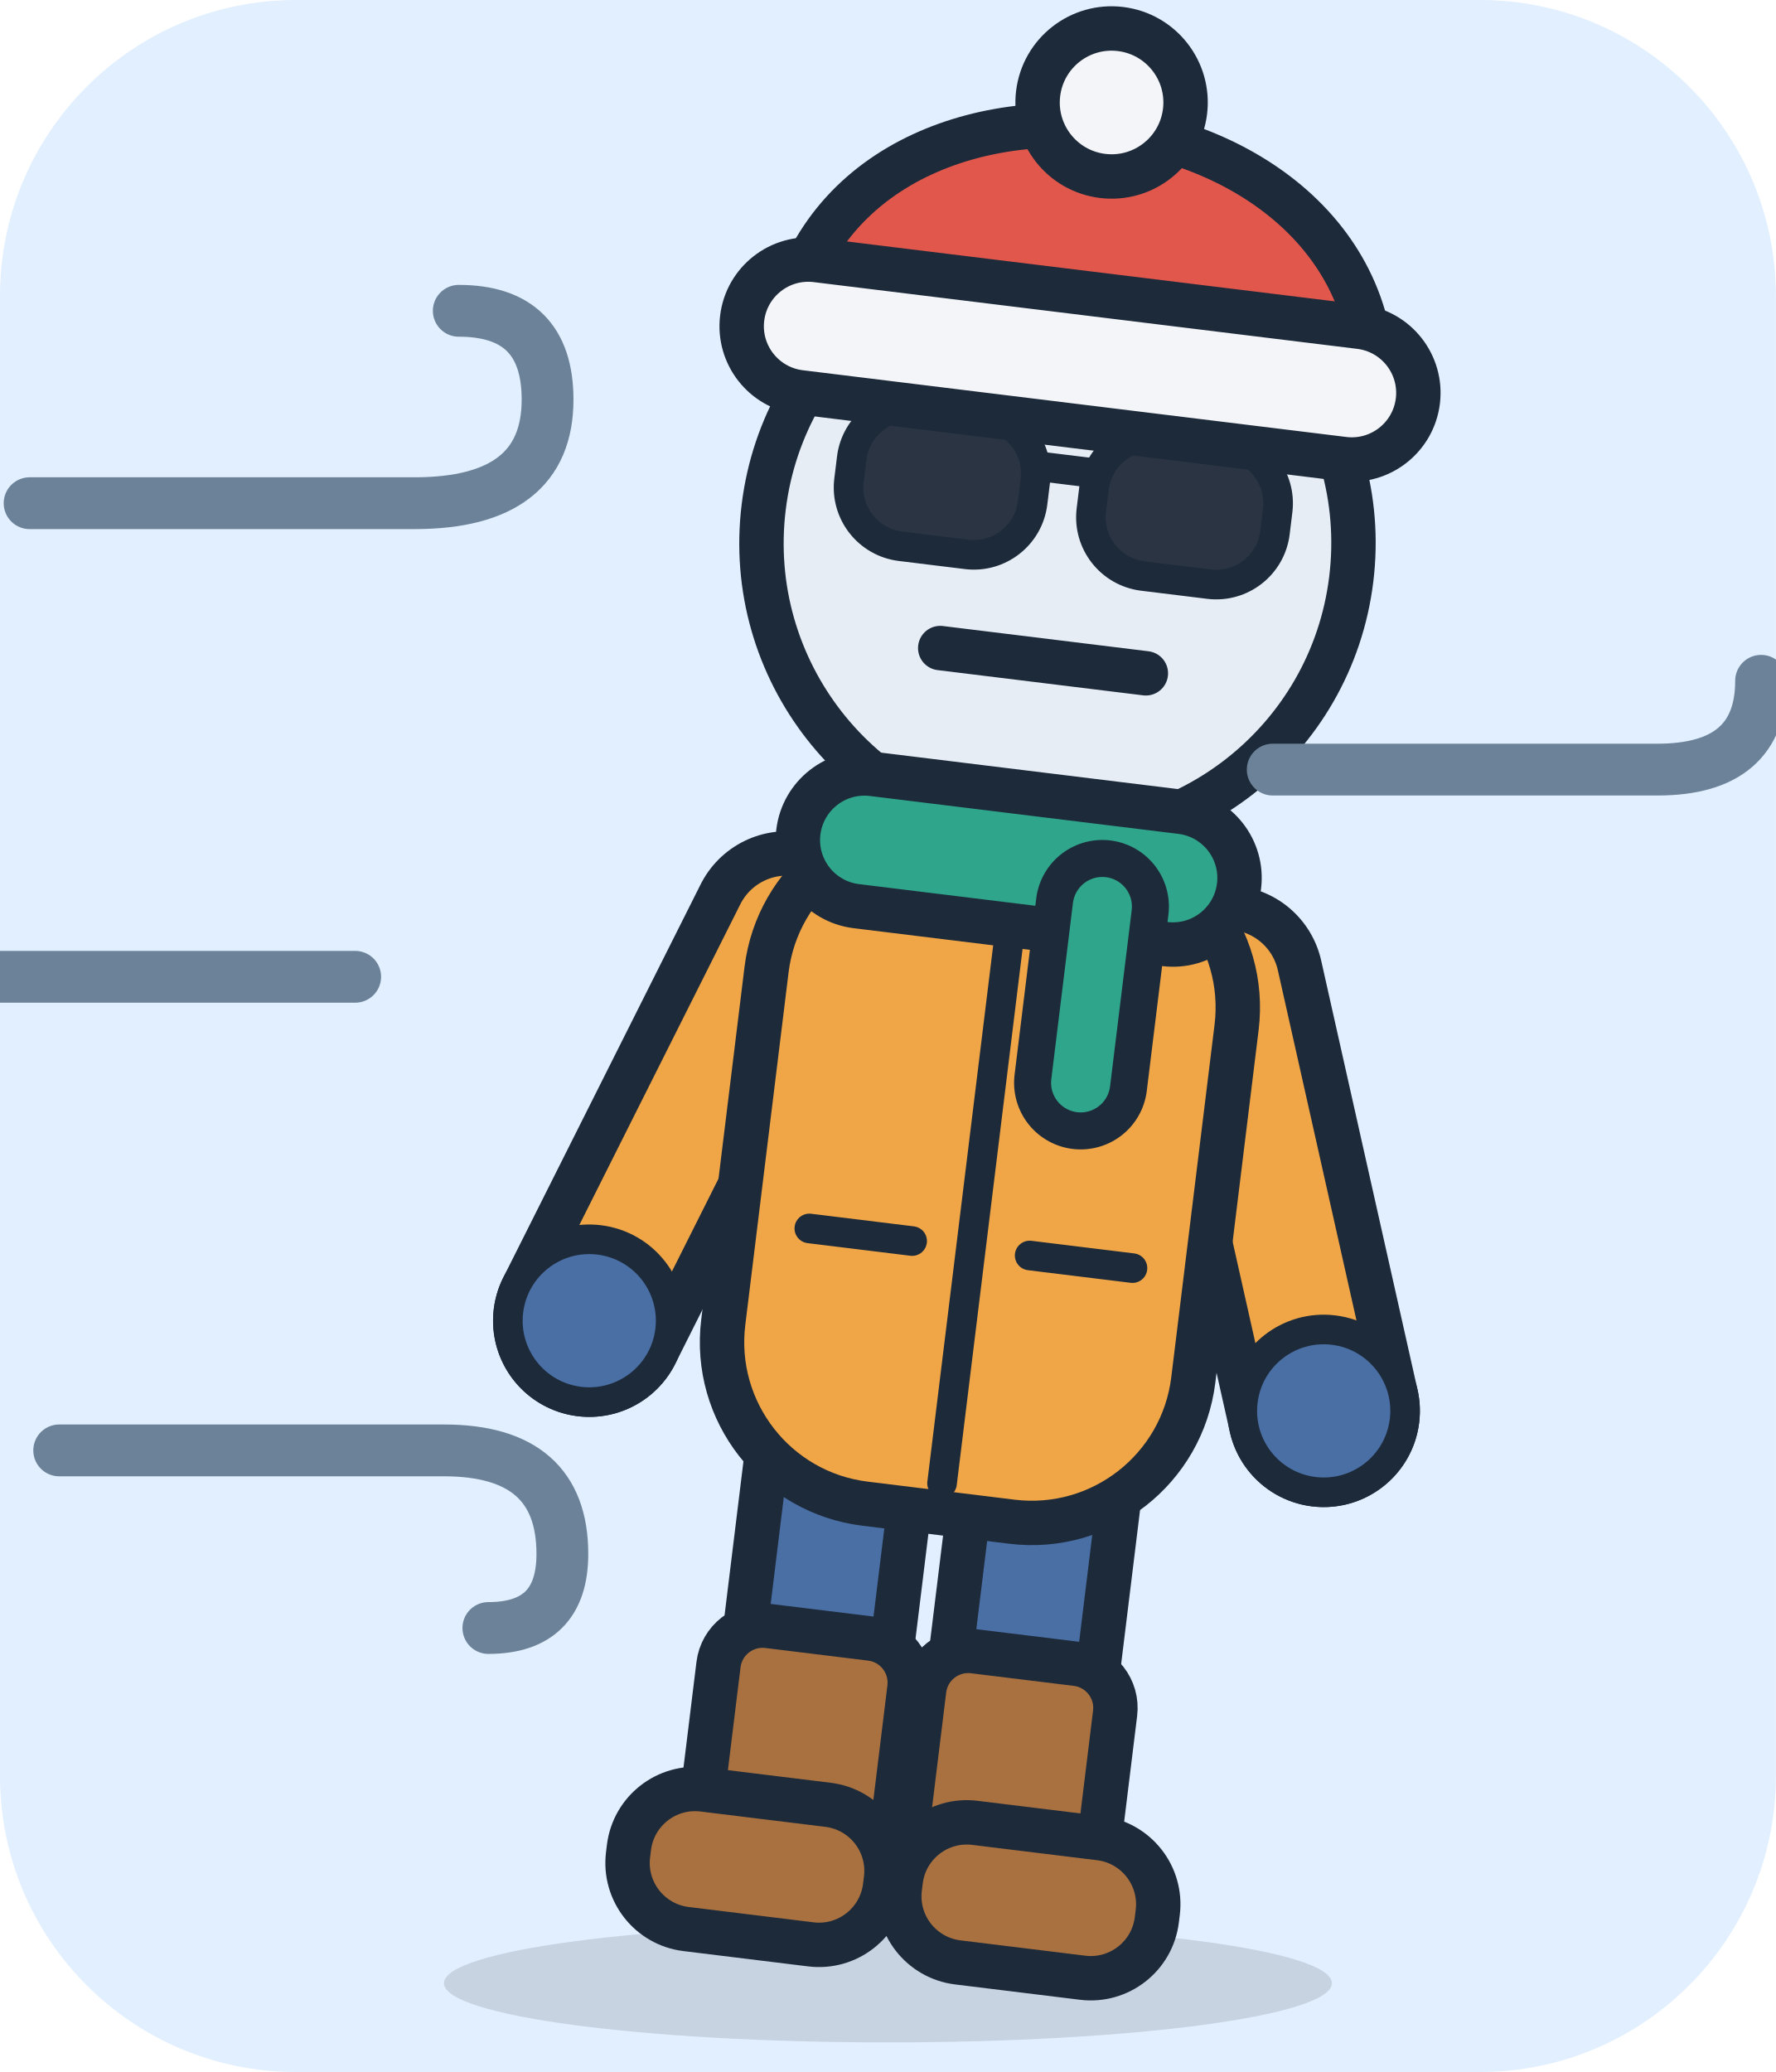
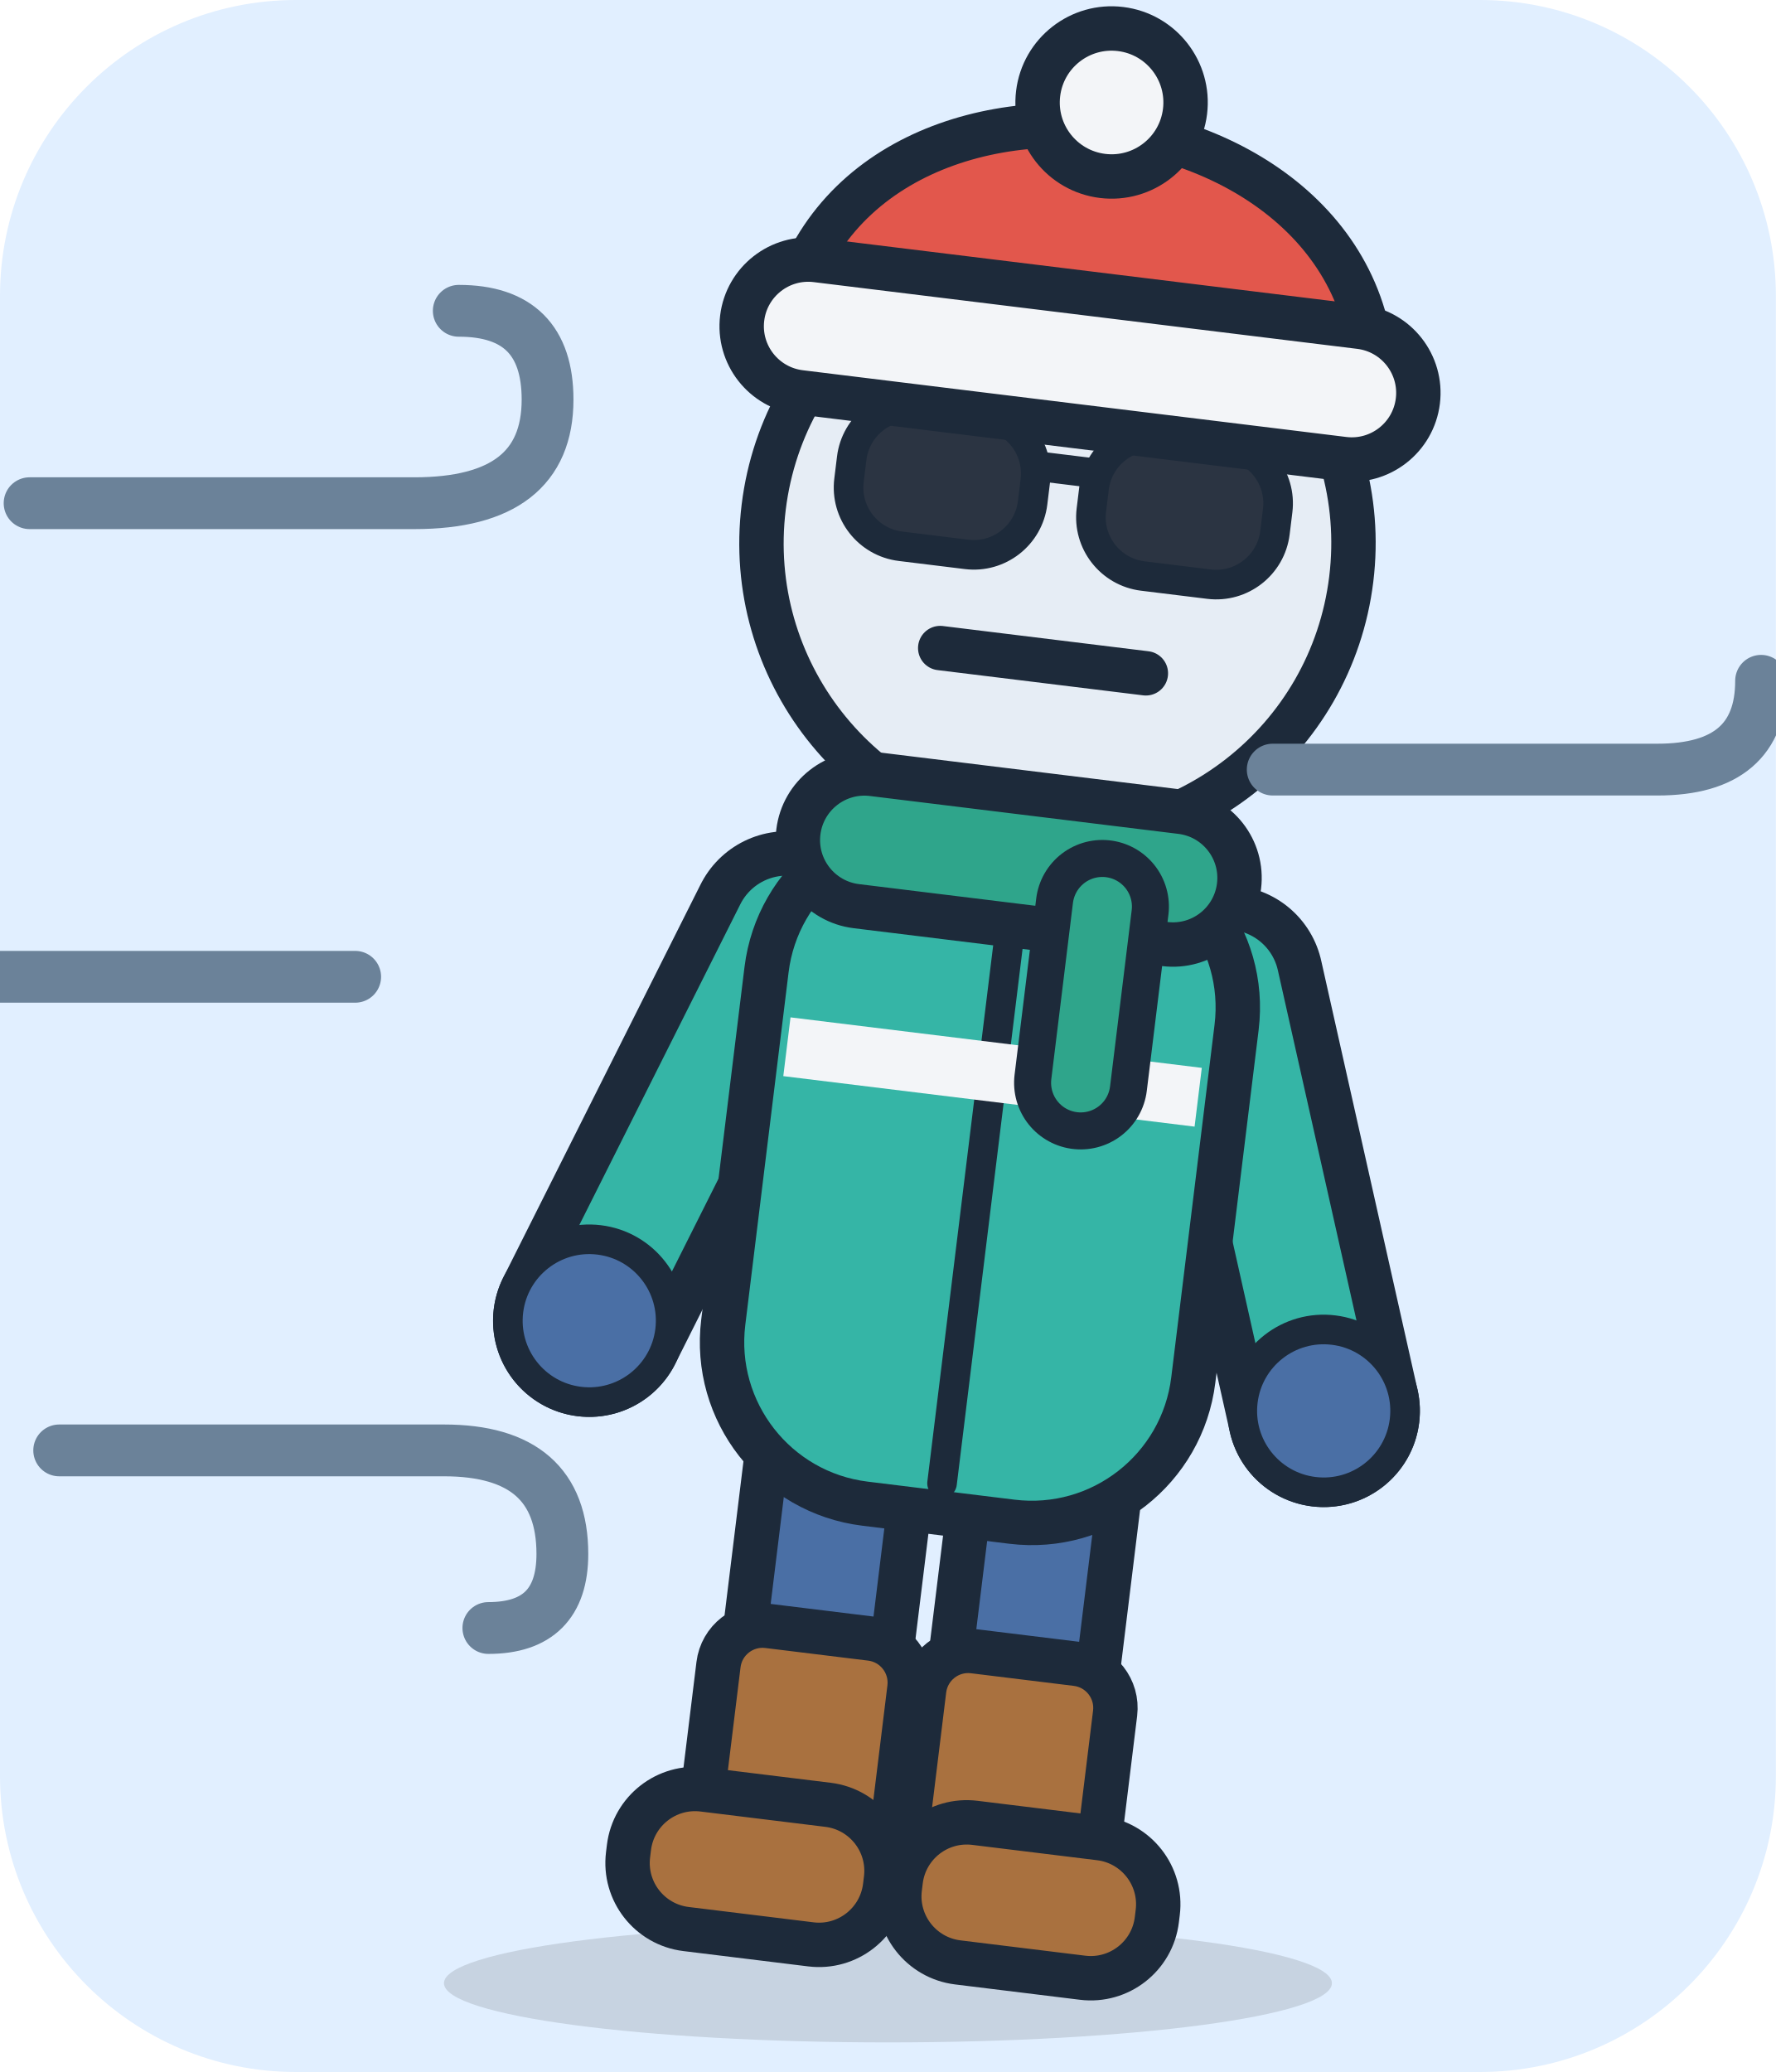
<svg xmlns="http://www.w3.org/2000/svg" viewBox="0 0 120 140" width="240" height="280" role="img">
  <rect width="120" height="140" rx="20" fill="#e1efff" />
  <ellipse cx="60" cy="134" rx="30" ry="4" fill="rgba(0,0,0,.12)" />
  <g transform="rotate(7 60 130)">
    <g>
      <path d="M53 100 V126" fill="none" stroke="#1d2a3a" stroke-width="13" stroke-linecap="round" />
      <path d="M53 100 V126" fill="none" stroke="#4a6fa5" stroke-width="7" stroke-linecap="round" />
      <path d="M67 100 V126" fill="none" stroke="#1d2a3a" stroke-width="13" stroke-linecap="round" />
      <path d="M67 100 V126" fill="none" stroke="#4a6fa5" stroke-width="7" stroke-linecap="round" />
      <rect x="46.5" y="111" width="13" height="17" rx="3" fill="#a9713f" stroke="#1d2a3a" stroke-width="3" stroke-linecap="round" stroke-linejoin="round" />
      <rect x="42" y="122.5" width="17.5" height="9.5" rx="4.5" fill="#a9713f" stroke="#1d2a3a" stroke-width="3" stroke-linecap="round" stroke-linejoin="round" />
      <rect x="60.5" y="111" width="13" height="17" rx="3" fill="#a9713f" stroke="#1d2a3a" stroke-width="3" stroke-linecap="round" stroke-linejoin="round" />
      <rect x="60.5" y="122.5" width="17.5" height="9.5" rx="4.5" fill="#a9713f" stroke="#1d2a3a" stroke-width="3" stroke-linecap="round" stroke-linejoin="round" />
      <path d="M45 64 L35 92" fill="none" stroke="#1d2a3a" stroke-width="13" stroke-linecap="round" />
-       <path d="M45 64 L35 92" fill="none" stroke="#f0a646" stroke-width="7" stroke-linecap="round" />
+       <path d="M45 64 L35 92" fill="none" stroke="#35b5a6" stroke-width="7" stroke-linecap="round" />
      <path d="M75 64 L85 92" fill="none" stroke="#1d2a3a" stroke-width="13" stroke-linecap="round" />
-       <path d="M75 64 L85 92" fill="none" stroke="#f0a646" stroke-width="7" stroke-linecap="round" />
-       <rect x="44" y="56" width="32" height="46" rx="11" fill="#f0a646" stroke="#1d2a3a" stroke-width="3" stroke-linecap="round" stroke-linejoin="round" />
+       <path d="M75 64 L85 92" fill="none" stroke="#35b5a6" stroke-width="7" stroke-linecap="round" />
+       <rect x="44" y="56" width="32" height="46" rx="11" fill="#35b5a6" stroke="#1d2a3a" stroke-width="3" stroke-linecap="round" stroke-linejoin="round" />
      <path d="M60 58 V100" fill="none" stroke="#1d2a3a" stroke-width="2" stroke-linecap="round" stroke-linejoin="round" />
-       <path d="M49 84 h7 M64 84 h7" fill="none" stroke="#1d2a3a" stroke-width="2" stroke-linecap="round" stroke-linejoin="round" />
+       <path d="M46 72 H74" fill="none" stroke="#f3f5f8" stroke-width="4" />
      <circle cx="60" cy="36" r="20" fill="#e6edf5" stroke="#1d2a3a" stroke-width="3" stroke-linecap="round" stroke-linejoin="round" />
      <rect x="45.5" y="28" width="12.5" height="9.5" rx="4" fill="#2b3442" stroke="#1d2a3a" stroke-width="2" stroke-linecap="round" stroke-linejoin="round" />
      <rect x="62" y="28" width="12.5" height="9.5" rx="4" fill="#2b3442" stroke="#1d2a3a" stroke-width="2" stroke-linecap="round" stroke-linejoin="round" />
      <path d="M58 31 h4" fill="none" stroke="#1d2a3a" stroke-width="2" stroke-linecap="round" stroke-linejoin="round" />
      <path d="M53 44 H67" fill="none" stroke="#1d2a3a" stroke-width="3" stroke-linecap="round" stroke-linejoin="round" />
      <path d="M40 25 C40 2 80 2 80 25Z" fill="#e2574c" stroke="#1d2a3a" stroke-width="3" stroke-linecap="round" stroke-linejoin="round" />
      <rect x="37" y="19" width="46" height="9" rx="4.5" fill="#f3f5f8" stroke="#1d2a3a" stroke-width="3" stroke-linecap="round" stroke-linejoin="round" />
      <circle cx="60" cy="6" r="5" fill="#f3f5f8" stroke="#1d2a3a" stroke-width="3" stroke-linecap="round" stroke-linejoin="round" />
      <rect x="45" y="53" width="30" height="9" rx="4.5" fill="#2fa58b" stroke="#1d2a3a" stroke-width="3" stroke-linecap="round" stroke-linejoin="round" />
      <path d="M66 60 v12" fill="none" stroke="#1d2a3a" stroke-width="9" stroke-linecap="round" />
      <path d="M66 60 v12" fill="none" stroke="#2fa58b" stroke-width="4" stroke-linecap="round" />
      <circle cx="35" cy="92" r="5.5" fill="#4a6fa5" stroke="#1d2a3a" stroke-width="2" stroke-linecap="round" stroke-linejoin="round" />
      <circle cx="85" cy="92" r="5.5" fill="#4a6fa5" stroke="#1d2a3a" stroke-width="2" stroke-linecap="round" stroke-linejoin="round" />
    </g>
  </g>
  <g class="fx-wind" fill="none" stroke="#6b8299" stroke-width="3.5" stroke-linecap="round">
    <path d="M2 34 H28 q9 0 9 -7 q0 -6 -6 -6" />
    <path d="M0 66 H24" />
    <path d="M4 98 H30 q8 0 8 7 q0 5 -5 5" />
    <path d="M86 52 H112 q7 0 7 -6" />
  </g>
</svg>
